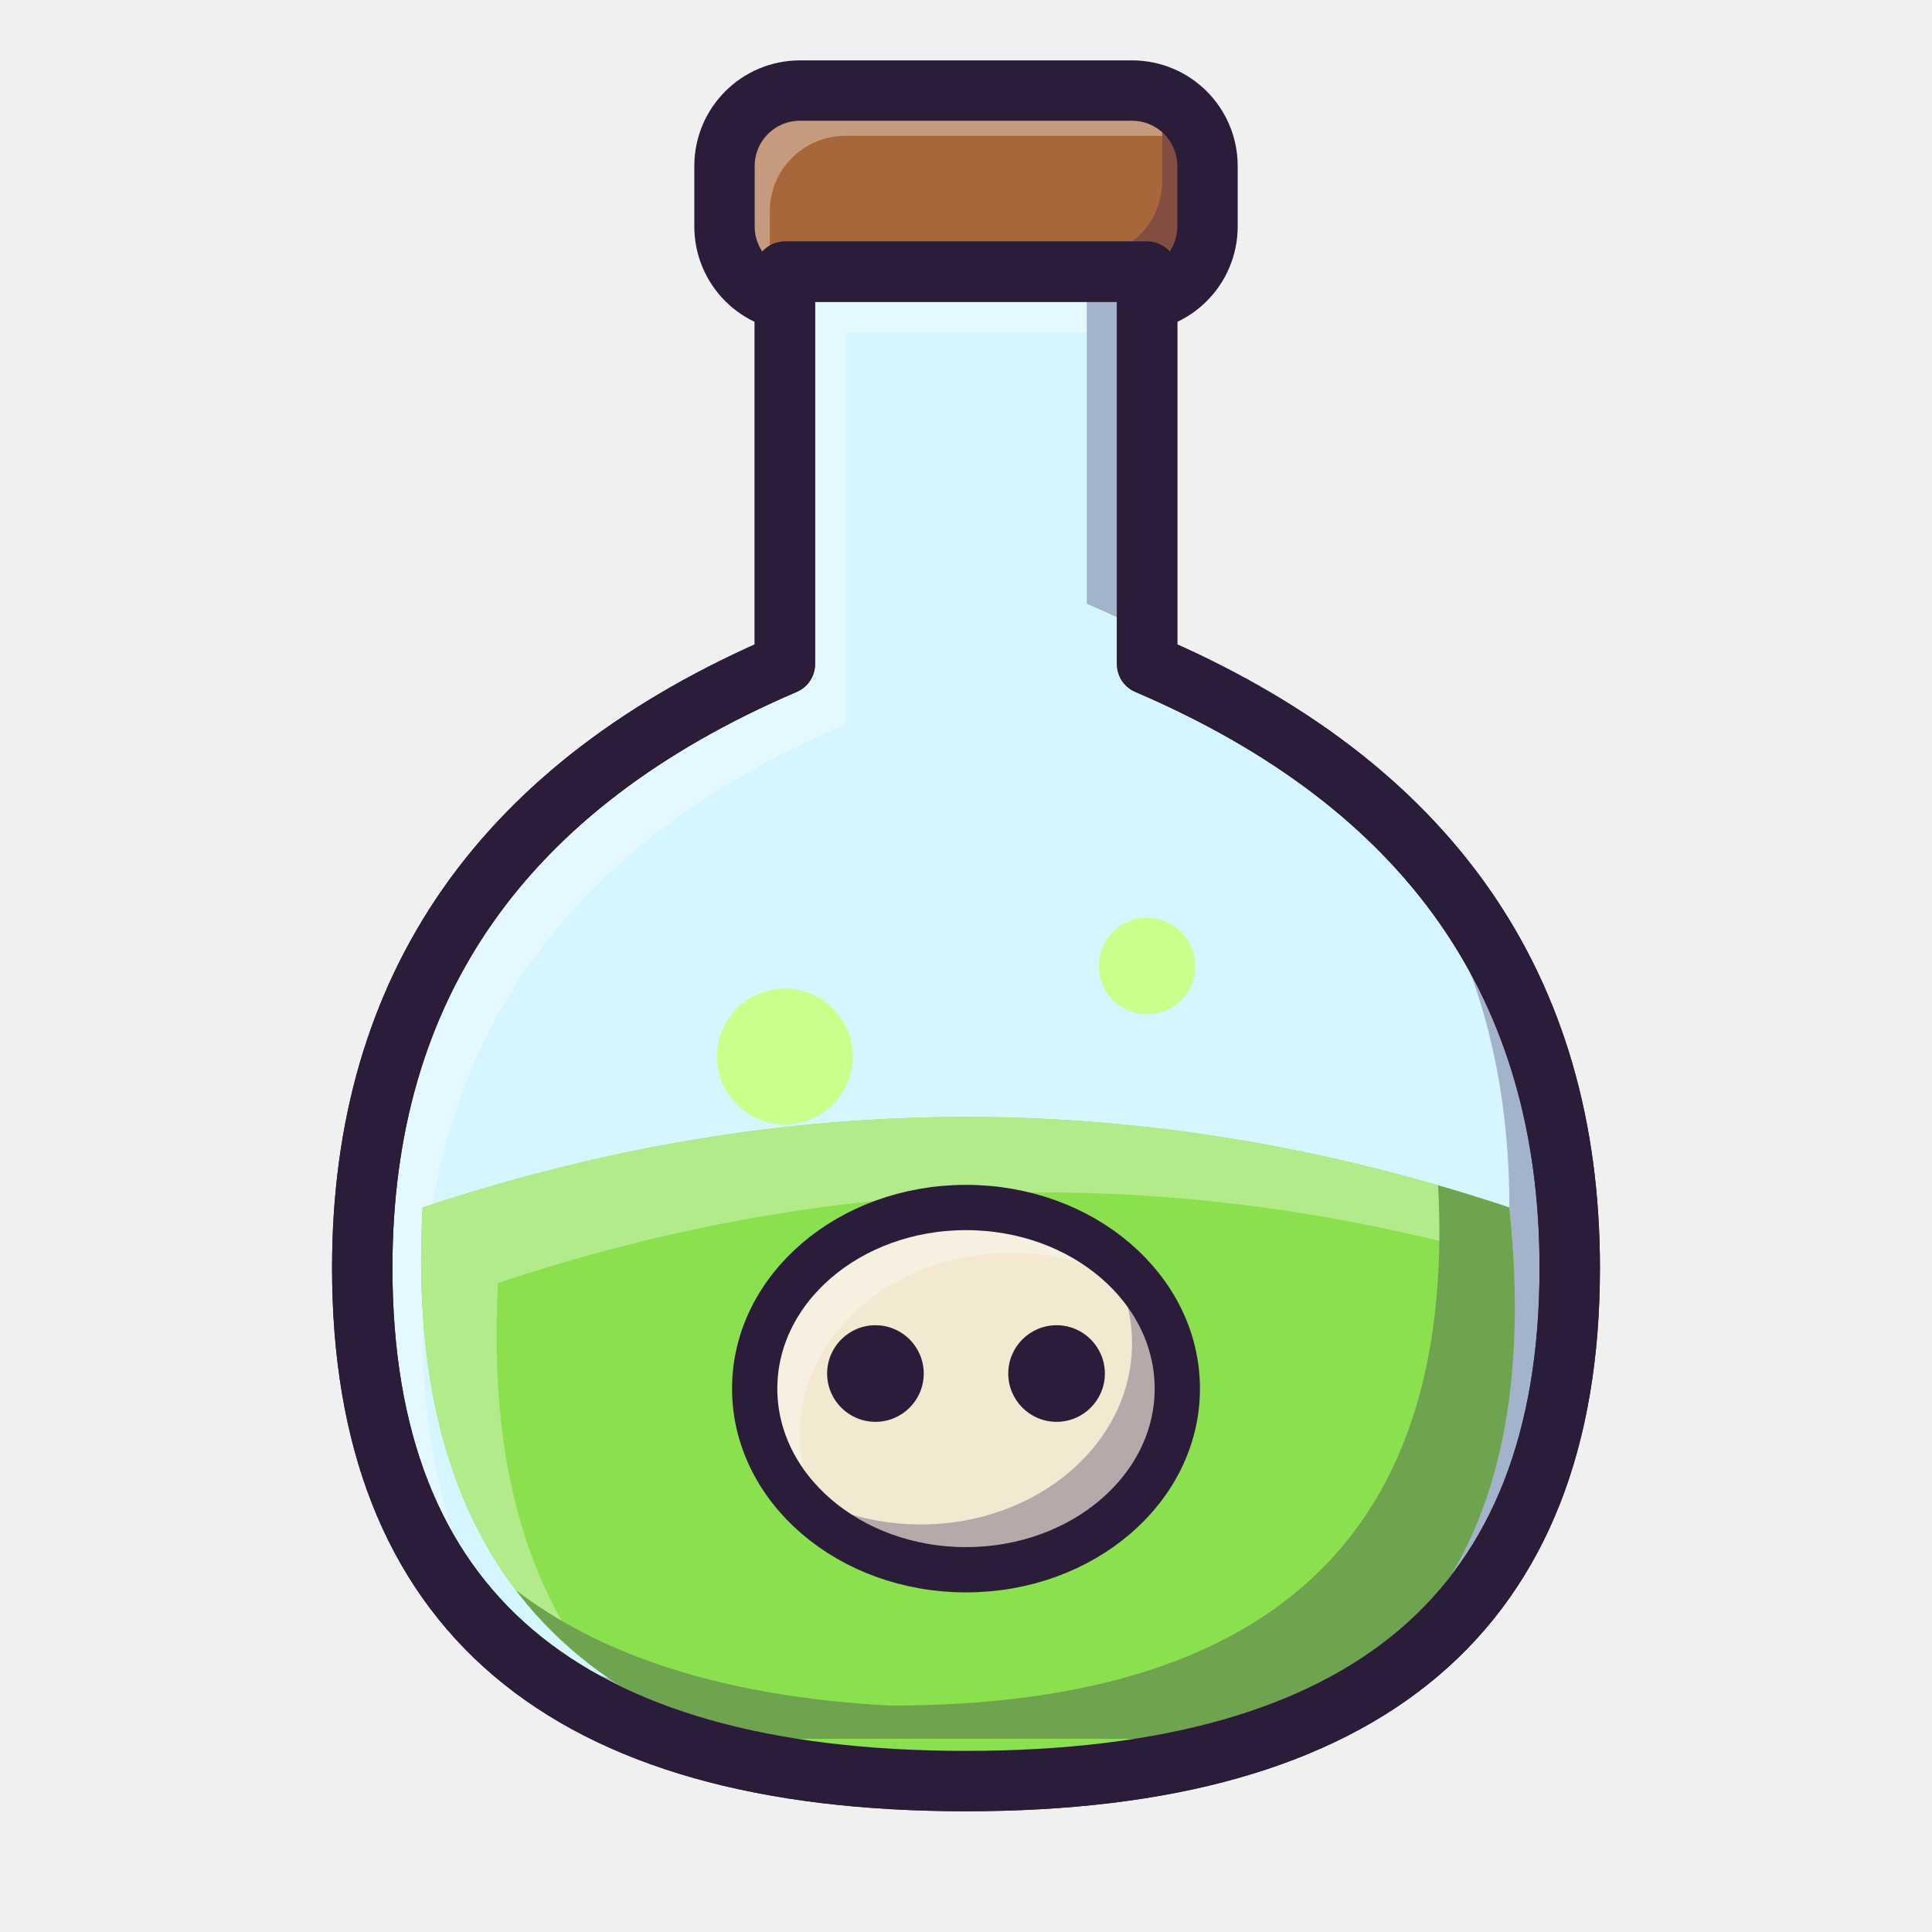
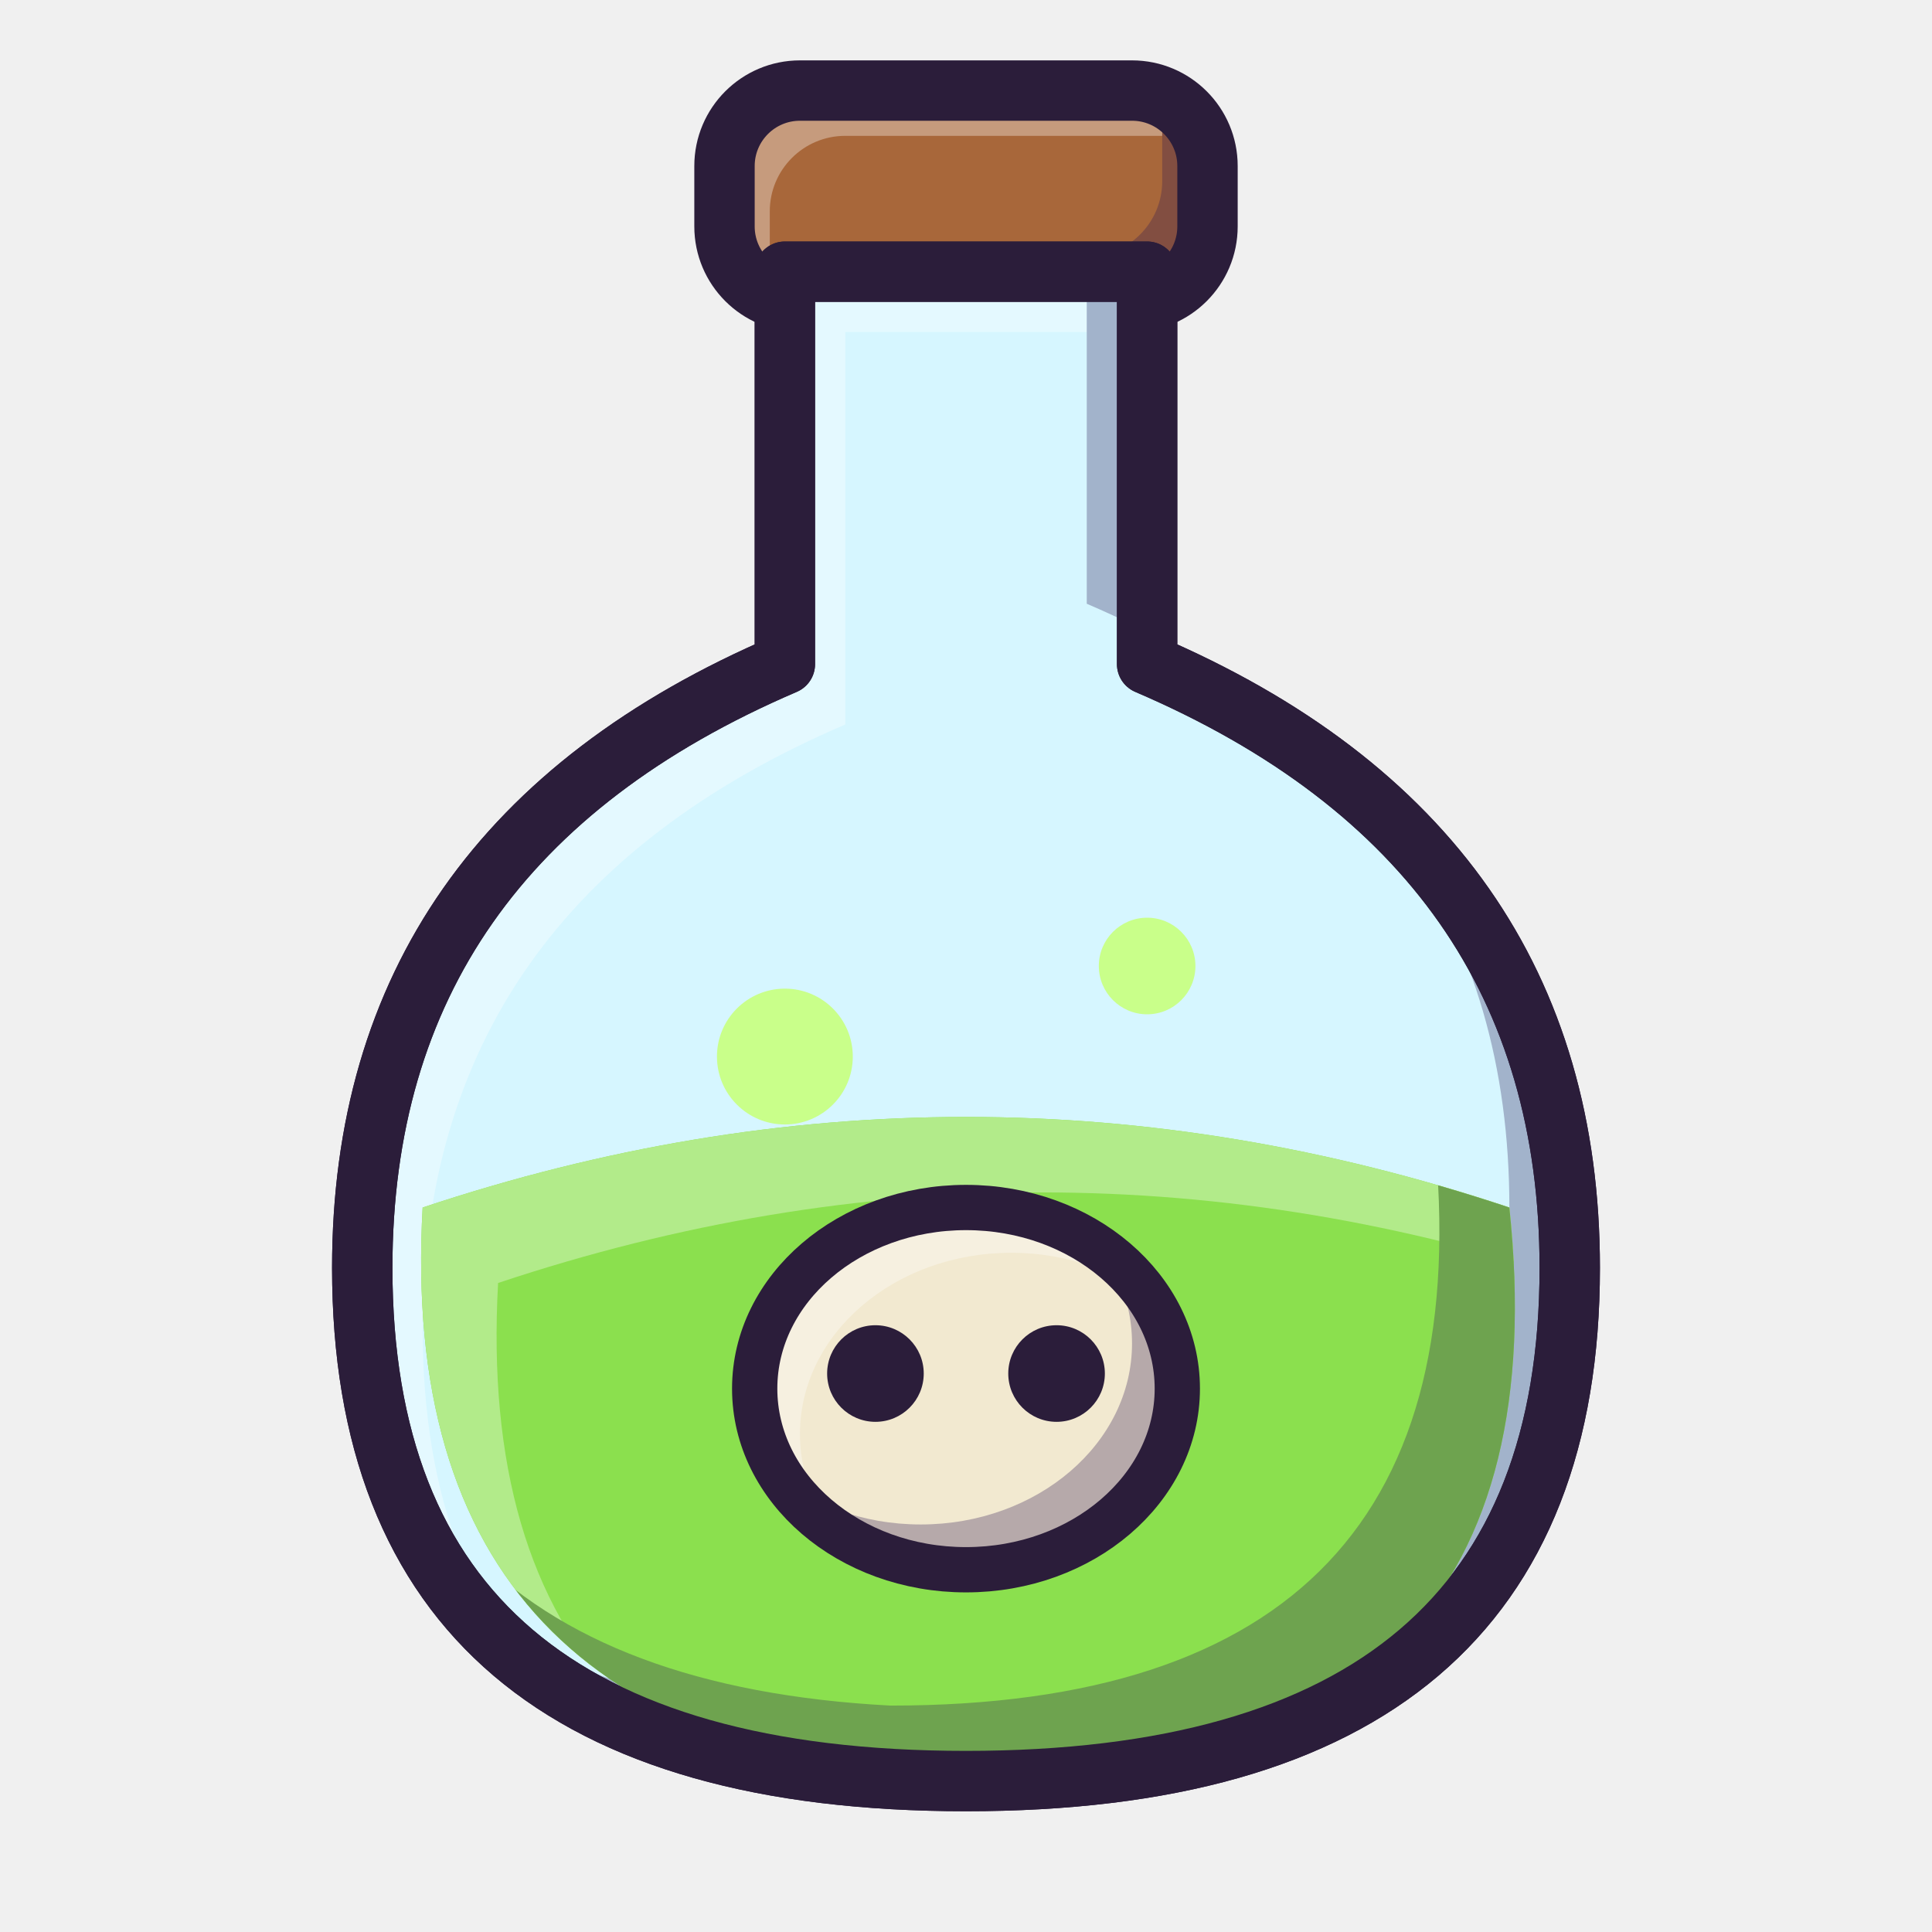
<svg xmlns="http://www.w3.org/2000/svg" width="128" height="128" viewBox="0 0 128 128">
  <defs>
    <path id="po0" d="M53 6h22a5 5 0 0 1 5 5v4a5 5 0 0 1 -5 5h-22a5 5 0 0 1 -5 -5v-4a5 5 0 0 1 5 -5z" />
-     <mask id="po0h" maskUnits="userSpaceOnUse" width="128" height="128">
-       <rect width="128" height="128" fill="#fff" />
-       <use href="#po0" transform="translate(3 3)" fill="#000" />
+     <mask id="po0h">
+       <rect x="-9" y="-9" width="146" height="146" fill="#fff" />
+       <use href="#po0" transform="translate(3 3)" />
    </mask>
-     <mask id="po0s" maskUnits="userSpaceOnUse" width="128" height="128">
-       <rect width="128" height="128" fill="#fff" />
-       <use href="#po0" transform="translate(-3 -3)" fill="#000" />
+     <mask id="po0s">
+       <rect x="-9" y="-9" width="146" height="146" fill="#fff" />
+       <use href="#po0" transform="translate(-3 -3)" />
    </mask>
    <path id="po1" d="M52 18H76V44Q104 56 104 84Q104 118 64 118Q24 118 24 84Q24 56 52 44Z" />
-     <mask id="po1h" maskUnits="userSpaceOnUse" width="128" height="128">
-       <rect width="128" height="128" fill="#fff" />
-       <use href="#po1" transform="translate(4 4)" fill="#000" />
+     <mask id="po1h">
+       <rect x="-9" y="-9" width="146" height="146" fill="#fff" />
+       <use href="#po1" transform="translate(4 4)" />
    </mask>
-     <mask id="po1s" maskUnits="userSpaceOnUse" width="128" height="128">
-       <rect width="128" height="128" fill="#fff" />
-       <use href="#po1" transform="translate(-4 -4)" fill="#000" />
+     <mask id="po1s">
+       <rect x="-9" y="-9" width="146" height="146" fill="#fff" />
+       <use href="#po1" transform="translate(-4 -4)" />
    </mask>
    <path id="po2" d="M28 80Q64 68 100 80Q104 118 64 118Q26 116 28 80Z" />
-     <mask id="po2h" maskUnits="userSpaceOnUse" width="128" height="128">
-       <rect width="128" height="128" fill="#fff" />
-       <use href="#po2" transform="translate(5 5)" fill="#000" />
+     <mask id="po2h">
+       <rect x="-9" y="-9" width="146" height="146" fill="#fff" />
+       <use href="#po2" transform="translate(5 5)" />
    </mask>
-     <mask id="po2s" maskUnits="userSpaceOnUse" width="128" height="128">
-       <rect width="128" height="128" fill="#fff" />
-       <use href="#po2" transform="translate(-5 -5)" fill="#000" />
+     <mask id="po2s">
+       <rect x="-9" y="-9" width="146" height="146" fill="#fff" />
+       <use href="#po2" transform="translate(-5 -5)" />
    </mask>
    <path id="po3" d="M50 92a14 12 0 1 0 28 0a14 12 0 1 0 -28 0z" />
-     <mask id="po3h" maskUnits="userSpaceOnUse" width="128" height="128">
-       <rect width="128" height="128" fill="#fff" />
-       <use href="#po3" transform="translate(3 3)" fill="#000" />
+     <mask id="po3h">
+       <rect x="-9" y="-9" width="146" height="146" fill="#fff" />
+       <use href="#po3" transform="translate(3 3)" />
    </mask>
-     <mask id="po3s" maskUnits="userSpaceOnUse" width="128" height="128">
-       <rect width="128" height="128" fill="#fff" />
-       <use href="#po3" transform="translate(-3 -3)" fill="#000" />
+     <mask id="po3s">
+       <rect x="-9" y="-9" width="146" height="146" fill="#fff" />
+       <use href="#po3" transform="translate(-3 -3)" />
    </mask>
  </defs>
  <g stroke-linejoin="round" stroke-linecap="round">
    <use href="#po0" fill="#a8673a" />
    <use href="#po0" fill="#c69b7d" mask="url(#po0h)" />
    <use href="#po0" fill="#824e41" mask="url(#po0s)" />
    <use href="#po0" fill="none" stroke="#2b1d3a" stroke-width="4" />
    <use href="#po1" fill="#d6f6ff" />
    <use href="#po1" fill="#e4f9ff" mask="url(#po1h)" />
    <use href="#po1" fill="#a2b3cb" mask="url(#po1s)" />
    <use href="#po1" fill="none" stroke="#2b1d3a" stroke-width="4" />
    <use href="#po2" fill="#8be04e" />
    <use href="#po2" fill="#b2eb8a" mask="url(#po2h)" />
    <use href="#po2" fill="#6ea34f" mask="url(#po2s)" />
    <path d="M52 18H76V44Q104 56 104 84Q104 118 64 118Q24 118 24 84Q24 56 52 44Z" fill="none" stroke="#2b1d3a" stroke-width="4" />
    <use href="#po3" fill="#f2e9d0" />
    <use href="#po3" fill="#f6f0e0" mask="url(#po3h)" />
    <use href="#po3" fill="#b6a9aa" mask="url(#po3s)" />
    <use href="#po3" fill="none" stroke="#2b1d3a" stroke-width="3" />
    <circle cx="58" cy="91" r="3.2" fill="#2b1d3a" />
    <circle cx="70" cy="91" r="3.2" fill="#2b1d3a" />
    <circle cx="52" cy="70" r="4.5" fill="#c9ff8a" />
    <circle cx="76" cy="64" r="3.2" fill="#c9ff8a" />
  </g>
</svg>
